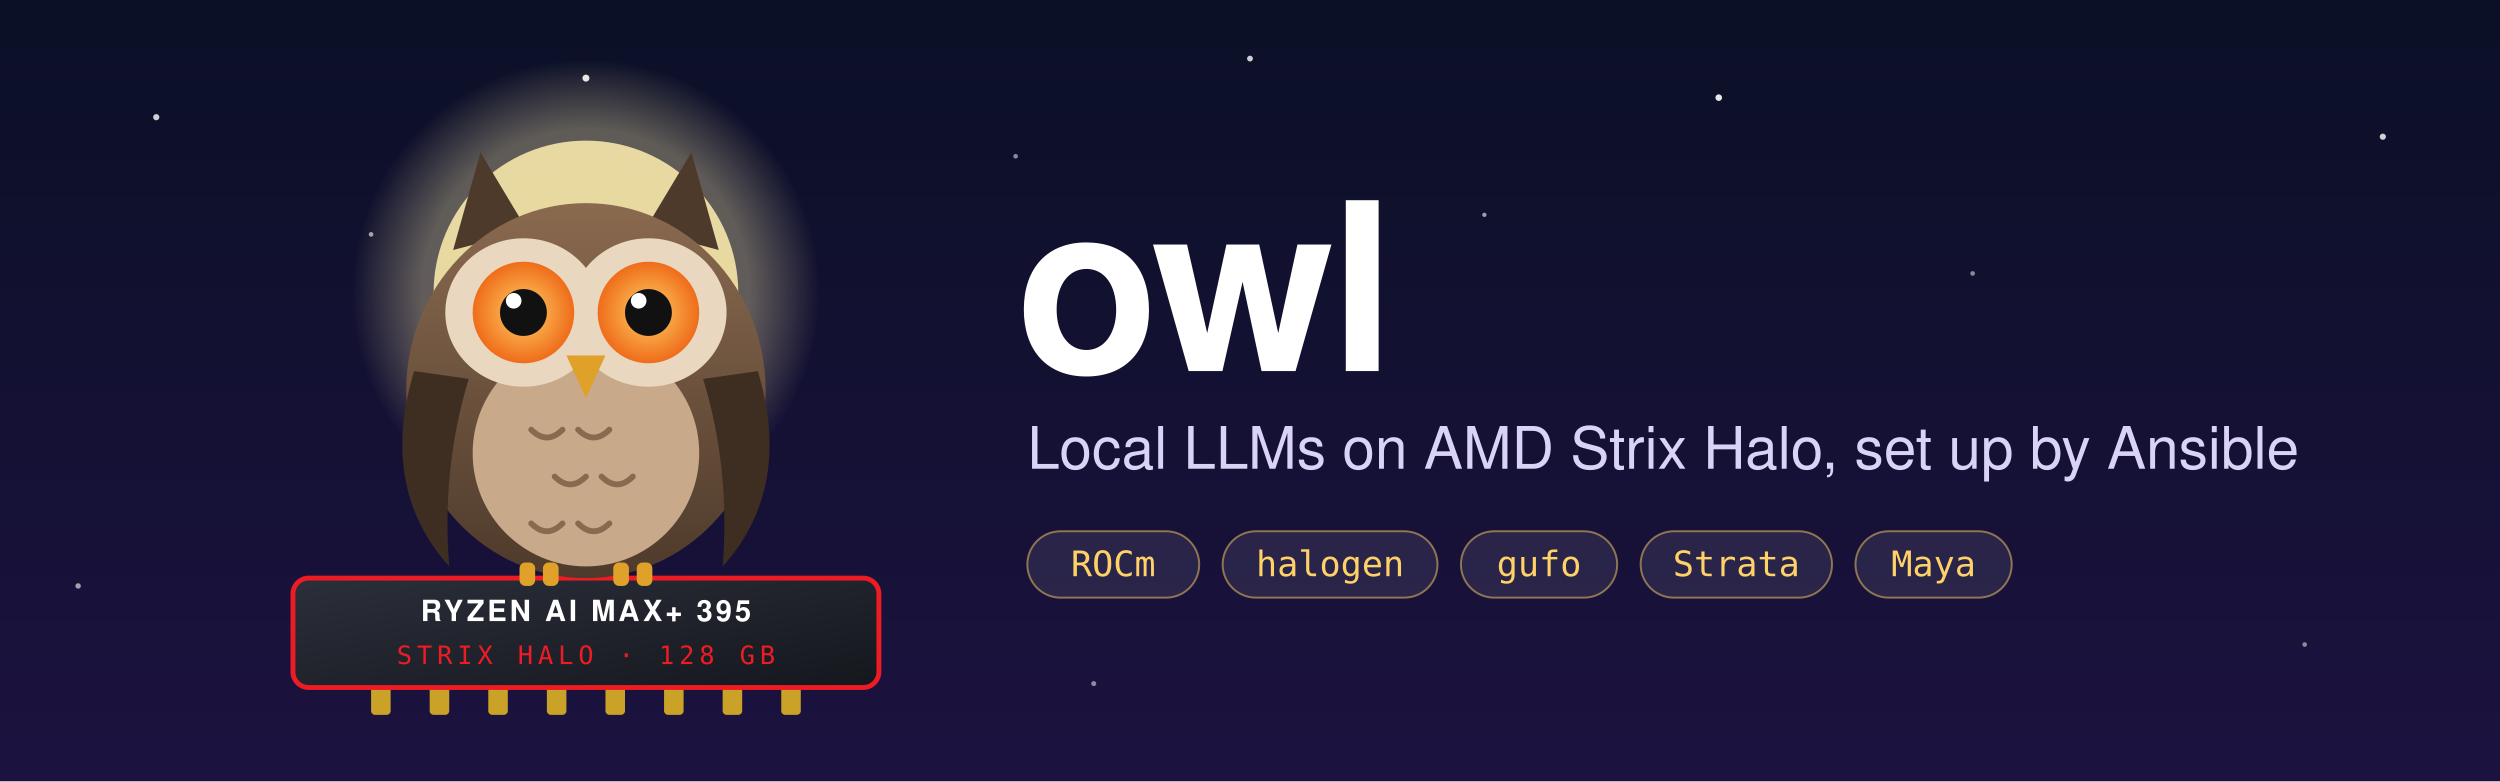
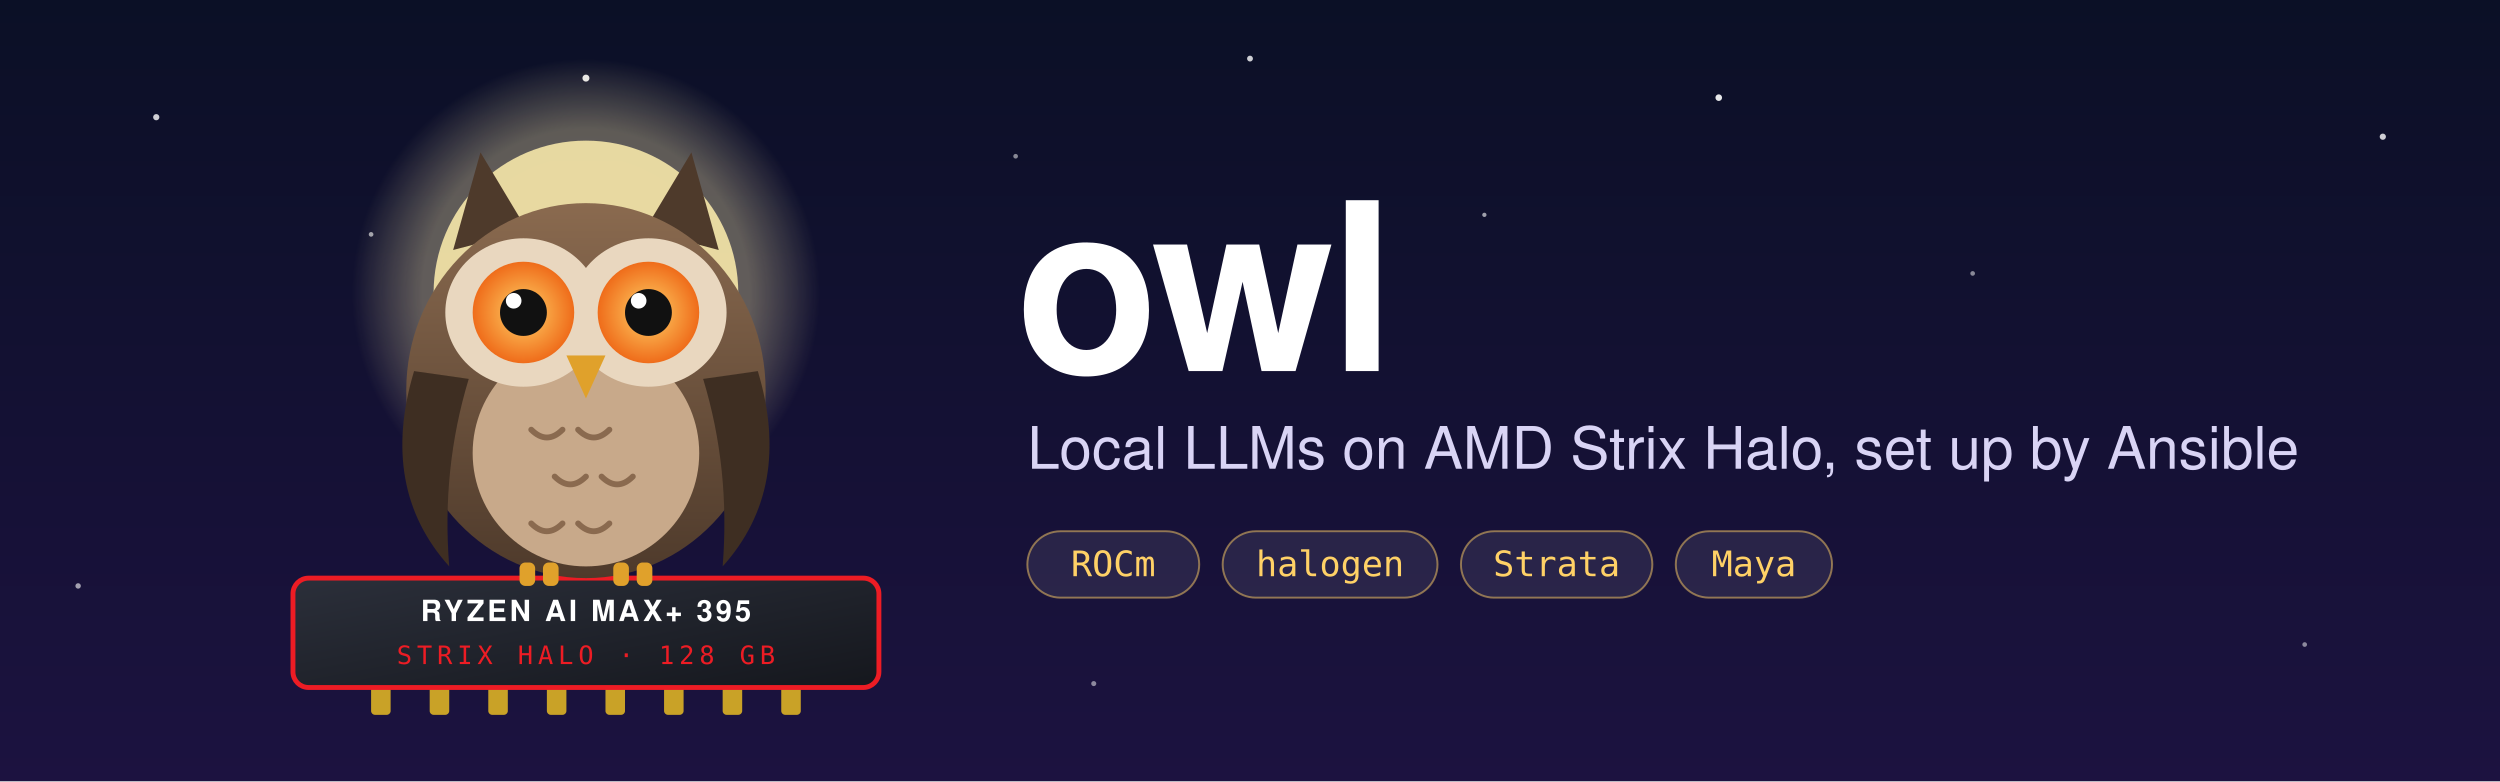
<svg xmlns="http://www.w3.org/2000/svg" width="1280" height="400" viewBox="0 0 1280 400" role="img" aria-labelledby="t d">
  <defs>
    <linearGradient id="sky" x1="0" y1="0" x2="0" y2="1">
      <stop offset="0" stop-color="#0b1026" />
      <stop offset="1" stop-color="#1c1240" />
    </linearGradient>
    <radialGradient id="moon" cx="0.5" cy="0.5" r="0.5">
      <stop offset="0" stop-color="#fff7d6" />
      <stop offset="0.7" stop-color="#f6e7a8" />
      <stop offset="1" stop-color="#f6e7a8" stop-opacity="0" />
    </radialGradient>
    <linearGradient id="body" x1="0" y1="0" x2="0" y2="1">
      <stop offset="0" stop-color="#8a6a4f" />
      <stop offset="1" stop-color="#4e3a2b" />
    </linearGradient>
    <linearGradient id="chip" x1="0" y1="0" x2="1" y2="1">
      <stop offset="0" stop-color="#2b2f3a" />
      <stop offset="1" stop-color="#15171d" />
    </linearGradient>
    <radialGradient id="iris" cx="0.5" cy="0.5" r="0.5">
      <stop offset="0" stop-color="#ffd166" />
      <stop offset="1" stop-color="#ef6c1a" />
    </radialGradient>
  </defs>
  <rect width="1280" height="400" fill="url(#sky)" />
  <g fill="#ffffff">
    <circle cx="80" cy="60" r="1.6" opacity="0.8" />
    <circle cx="190" cy="120" r="1.2" opacity="0.6" />
    <circle cx="300" cy="40" r="1.8" opacity="0.9" />
    <circle cx="520" cy="80" r="1.2" opacity="0.5" />
    <circle cx="640" cy="30" r="1.5" opacity="0.8" />
    <circle cx="760" cy="110" r="1.1" opacity="0.6" />
    <circle cx="880" cy="50" r="1.7" opacity="0.9" />
    <circle cx="1010" cy="140" r="1.2" opacity="0.5" />
    <circle cx="1220" cy="70" r="1.6" opacity="0.8" />
    <circle cx="1180" cy="330" r="1.2" opacity="0.5" />
    <circle cx="560" cy="350" r="1.3" opacity="0.5" />
    <circle cx="40" cy="300" r="1.4" opacity="0.6" />
  </g>
  <circle cx="300" cy="150" r="120" fill="url(#moon)" opacity="0.35" />
  <circle cx="300" cy="150" r="78" fill="#f6e7a8" opacity="0.9" />
  <g>
    <g fill="#c9a227">
      <rect x="190" y="346" width="10" height="20" rx="2" />
      <rect x="220" y="346" width="10" height="20" rx="2" />
      <rect x="250" y="346" width="10" height="20" rx="2" />
      <rect x="280" y="346" width="10" height="20" rx="2" />
      <rect x="310" y="346" width="10" height="20" rx="2" />
      <rect x="340" y="346" width="10" height="20" rx="2" />
      <rect x="370" y="346" width="10" height="20" rx="2" />
      <rect x="400" y="346" width="10" height="20" rx="2" />
    </g>
    <rect x="150" y="296" width="300" height="56" rx="8" fill="url(#chip)" stroke="#ed1c24" stroke-width="2.5" />
    <text x="300" y="318" text-anchor="middle" font-family="-apple-system, 'Segoe UI', Helvetica, Arial, sans-serif" font-size="15" font-weight="700" fill="#ffffff" letter-spacing="1.5">RYZEN AI MAX+ 395</text>
    <text x="300" y="340" text-anchor="middle" font-family="ui-monospace, Menlo, Consolas, monospace" font-size="13" fill="#ed1c24" letter-spacing="2.5">STRIX HALO · 128 GB</text>
  </g>
  <g>
    <path d="M232 128 L246 78 L270 118 Z" fill="#4e3a2b" />
    <path d="M368 128 L354 78 L330 118 Z" fill="#4e3a2b" />
    <ellipse cx="300" cy="200" rx="92" ry="96" fill="url(#body)" />
    <ellipse cx="300" cy="232" rx="58" ry="58" fill="#c8a98a" />
    <g fill="none" stroke="#8a6a4f" stroke-width="3" stroke-linecap="round">
      <path d="M272 220 q8 8 16 0" />
      <path d="M296 220 q8 8 16 0" />
      <path d="M284 244 q8 8 16 0" />
      <path d="M308 244 q8 8 16 0" />
      <path d="M272 268 q8 8 16 0" />
      <path d="M296 268 q8 8 16 0" />
    </g>
    <path d="M212 190 q-18 60 18 100 q-4 -50 10 -96 Z" fill="#3e2e22" />
    <path d="M388 190 q18 60 -18 100 q4 -50 -10 -96 Z" fill="#3e2e22" />
    <ellipse cx="268" cy="160" rx="40" ry="38" fill="#e9d7bf" />
    <ellipse cx="332" cy="160" rx="40" ry="38" fill="#e9d7bf" />
    <circle cx="268" cy="160" r="26" fill="url(#iris)" />
    <circle cx="332" cy="160" r="26" fill="url(#iris)" />
    <circle cx="268" cy="160" r="12" fill="#111" />
    <circle cx="332" cy="160" r="12" fill="#111" />
    <circle cx="263" cy="154" r="4" fill="#fff" />
    <circle cx="327" cy="154" r="4" fill="#fff" />
    <path d="M290 182 L310 182 L300 204 Z" fill="#e0a12b" />
    <g fill="#e0a12b">
      <rect x="266" y="288" width="8" height="12" rx="3" />
      <rect x="278" y="288" width="8" height="12" rx="3" />
      <rect x="314" y="288" width="8" height="12" rx="3" />
      <rect x="326" y="288" width="8" height="12" rx="3" />
    </g>
  </g>
  <text x="520" y="190" font-family="-apple-system, 'Segoe UI', Helvetica, Arial, sans-serif" font-size="120" font-weight="800" fill="#ffffff" letter-spacing="-2">owl</text>
  <text x="526" y="240" font-family="-apple-system, 'Segoe UI', Helvetica, Arial, sans-serif" font-size="30" fill="#d9d4f5">Local LLMs on AMD Strix Halo, set up by Ansible</text>
  <g font-family="ui-monospace, Menlo, Consolas, monospace" font-size="18" fill="#ffd166">
    <rect x="526" y="272" width="88" height="34" rx="17" fill="#ffffff" fill-opacity="0.08" stroke="#ffd166" stroke-opacity="0.5" />
    <text x="570" y="295" text-anchor="middle">ROCm</text>
    <rect x="626" y="272" width="110" height="34" rx="17" fill="#ffffff" fill-opacity="0.08" stroke="#ffd166" stroke-opacity="0.5" />
    <text x="681" y="295" text-anchor="middle">halogen</text>
-     <rect x="748" y="272" width="80" height="34" rx="17" fill="#ffffff" fill-opacity="0.08" stroke="#ffd166" stroke-opacity="0.5" />
-     <text x="788" y="295" text-anchor="middle">gufo</text>
-     <rect x="840" y="272" width="98" height="34" rx="17" fill="#ffffff" fill-opacity="0.08" stroke="#ffd166" stroke-opacity="0.5" />
-     <text x="889" y="295" text-anchor="middle">Strata</text>
-     <rect x="950" y="272" width="80" height="34" rx="17" fill="#ffffff" fill-opacity="0.08" stroke="#ffd166" stroke-opacity="0.5" />
-     <text x="990" y="295" text-anchor="middle">Maya</text>
+     <rect x="748" y="272" width="98" height="34" rx="17" fill="#ffffff" fill-opacity="0.08" stroke="#ffd166" stroke-opacity="0.5" />
+     <text x="797" y="295" text-anchor="middle">Strata</text>
+     <rect x="858" y="272" width="80" height="34" rx="17" fill="#ffffff" fill-opacity="0.08" stroke="#ffd166" stroke-opacity="0.5" />
+     <text x="898" y="295" text-anchor="middle">Maya</text>
  </g>
</svg>
